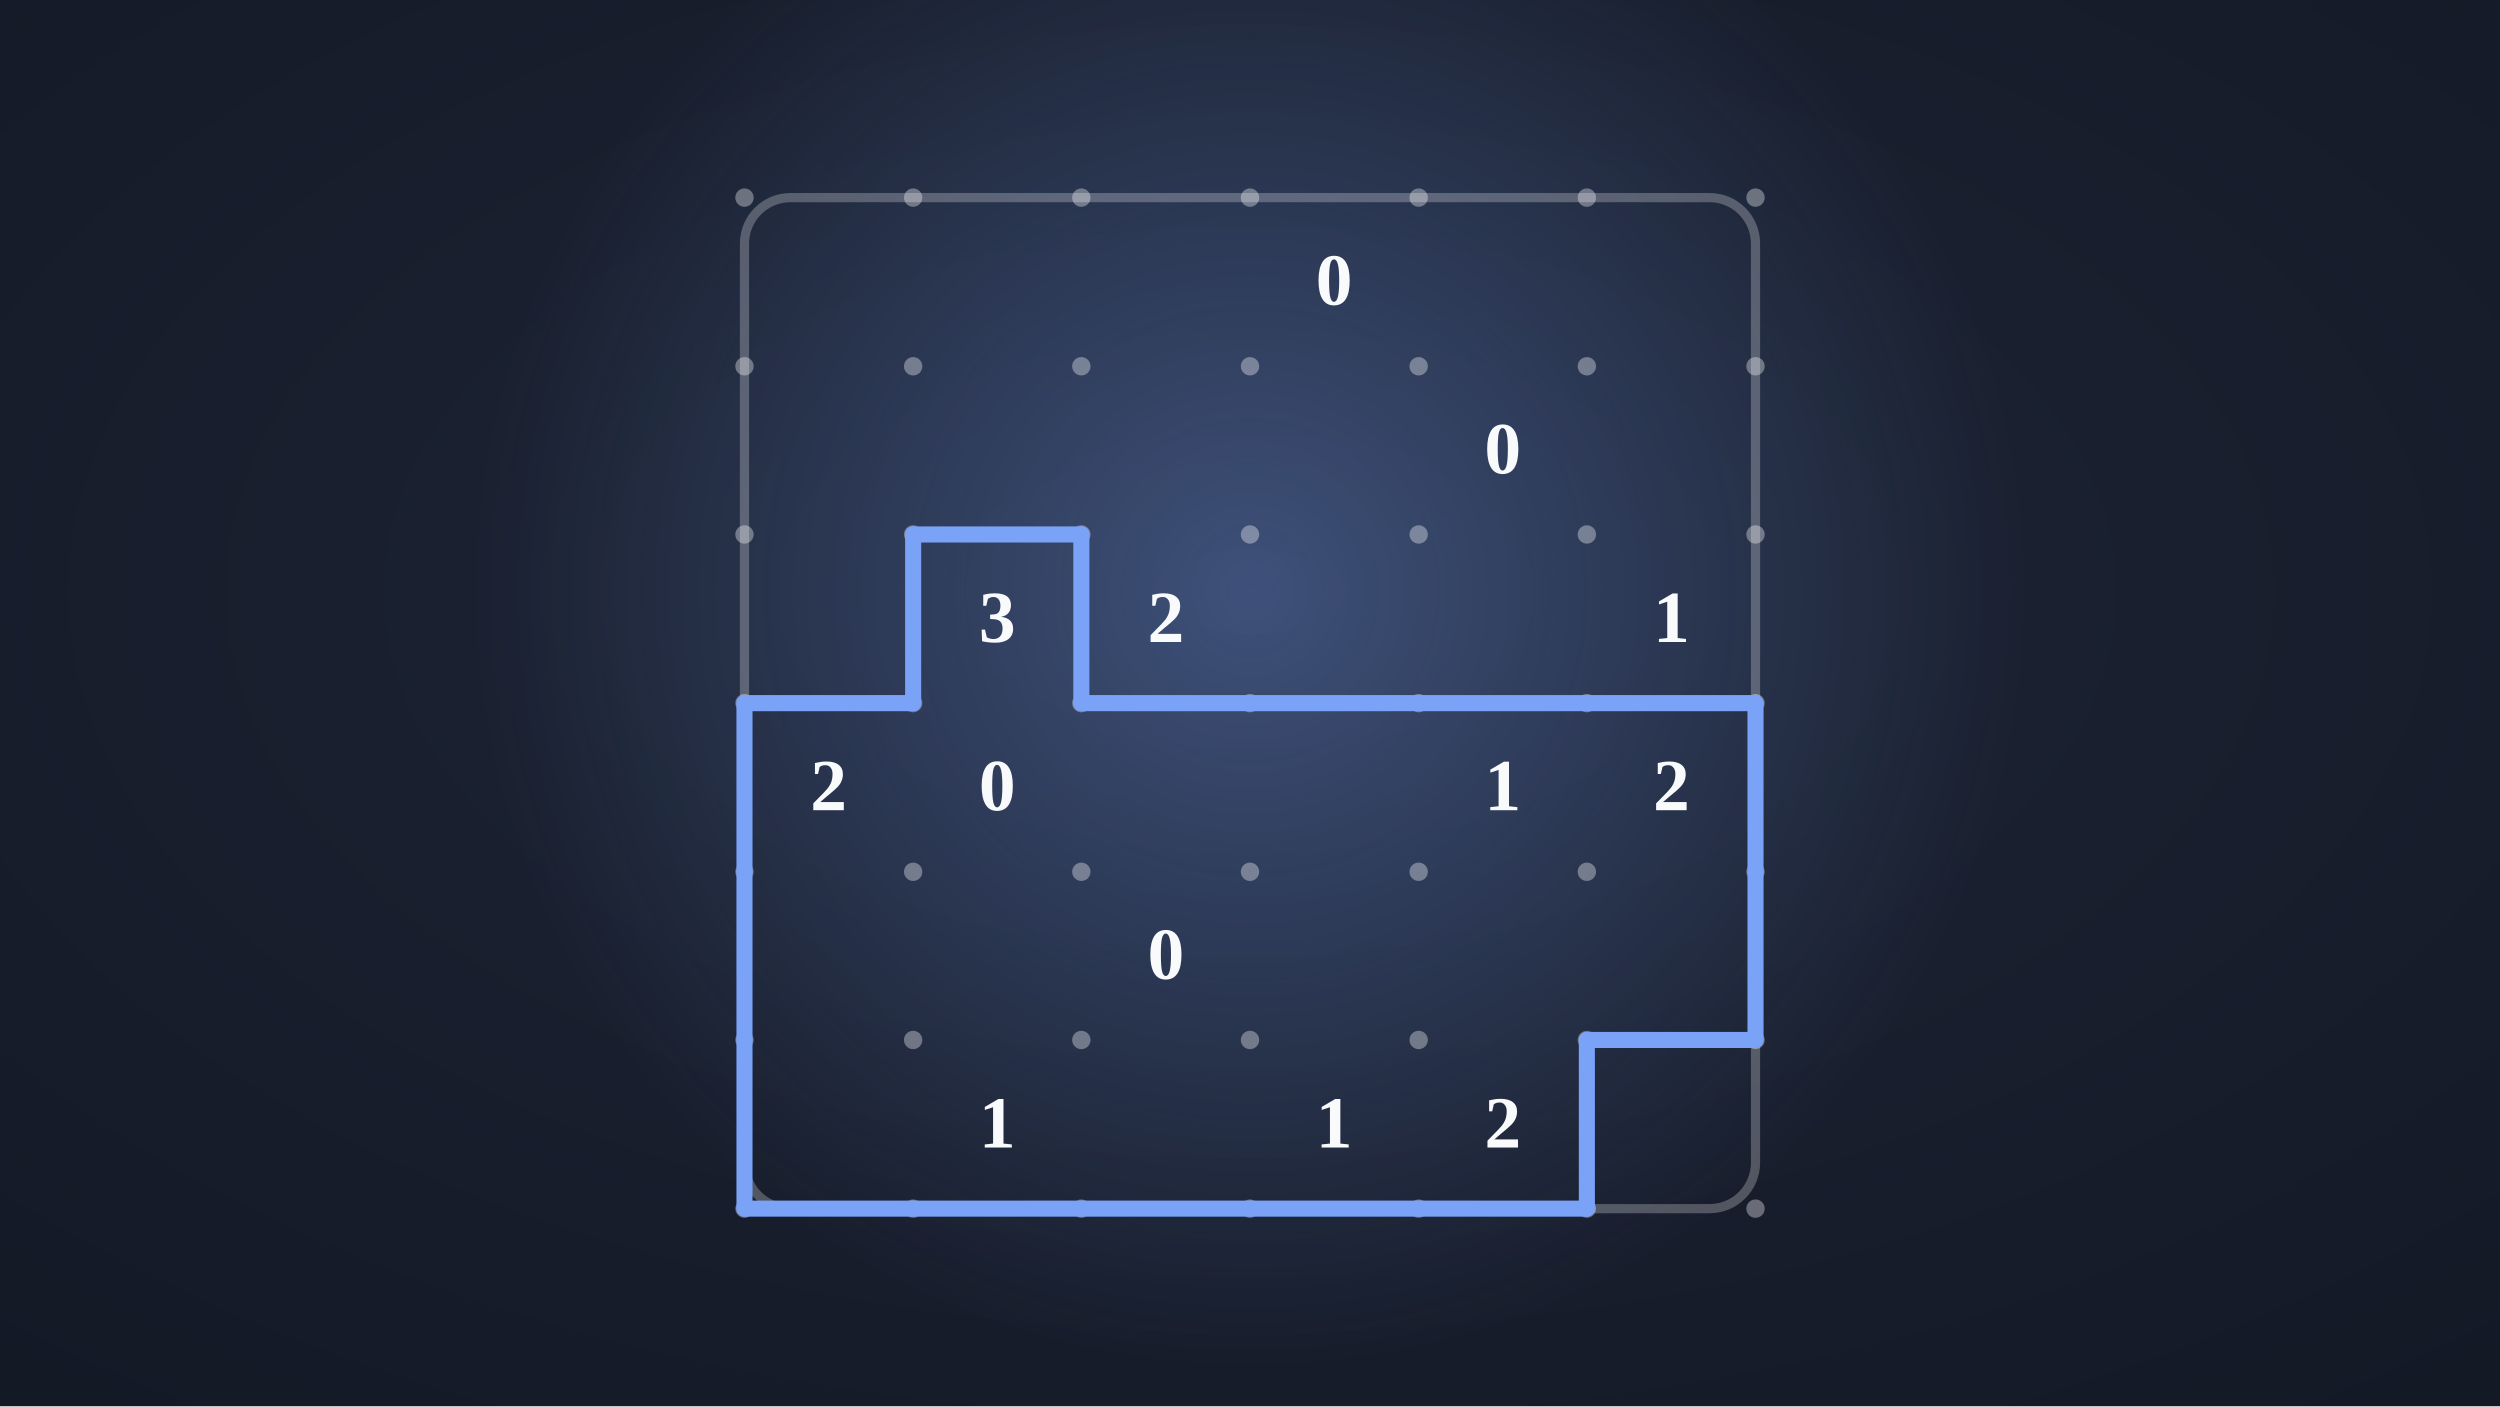
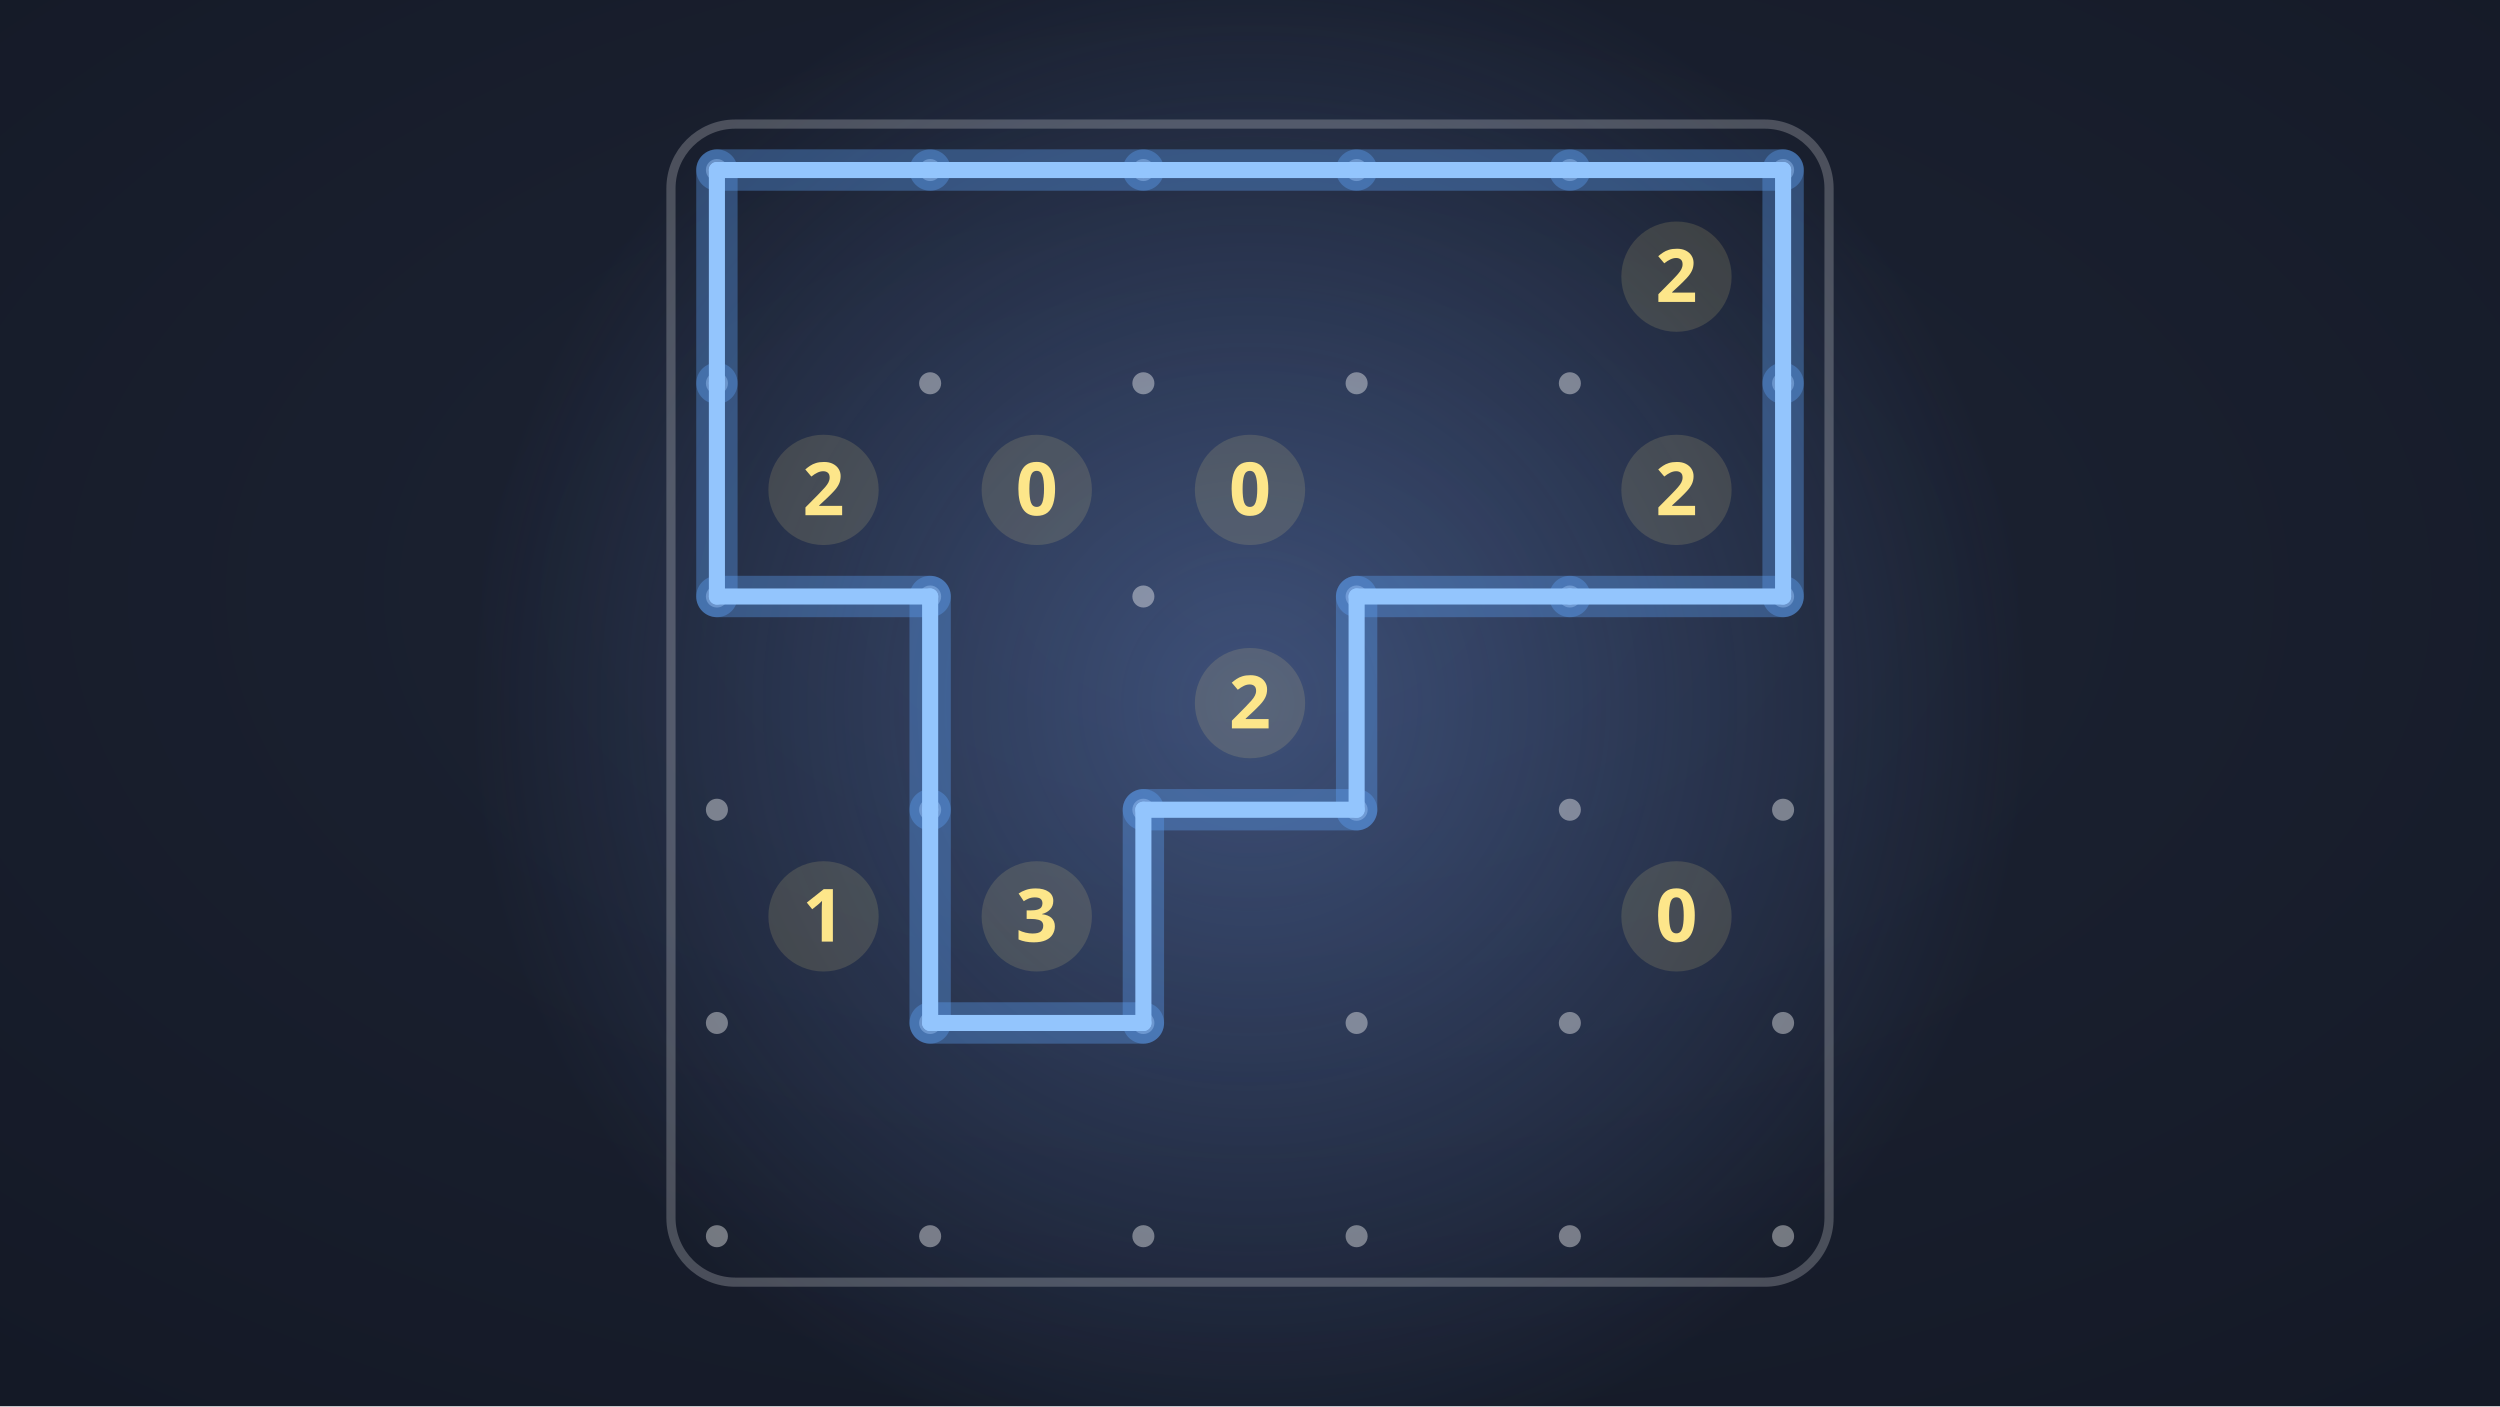
<svg xmlns="http://www.w3.org/2000/svg" width="544" height="306" viewBox="0 0 544 306">
  <defs>
    <radialGradient id="glow-slitherlink" cx="50%" cy="42%" r="75%">
      <stop offset="0%" stop-color="#1E2536" />
      <stop offset="100%" stop-color="#141926" />
    </radialGradient>
    <radialGradient id="orb-slitherlink" cx="50%" cy="50%" r="50%">
      <stop offset="0%" stop-color="#7AA2F7" stop-opacity="0.35" />
      <stop offset="100%" stop-color="#7AA2F7" stop-opacity="0" />
    </radialGradient>
  </defs>
  <rect width="544" height="306" fill="url(#glow-slitherlink)" />
-   <circle cx="272" cy="128.52" r="170" fill="url(#orb-slitherlink)" />
-   <rect x="162" y="43" width="220" height="220" rx="10" fill="none" stroke="rgba(255,255,255,0.25)" stroke-width="2" />
-   <circle cx="162.0" cy="43.0" r="2" fill="rgba(255,255,255,0.35)" />
-   <circle cx="198.7" cy="43.0" r="2" fill="rgba(255,255,255,0.35)" />
-   <circle cx="235.3" cy="43.0" r="2" fill="rgba(255,255,255,0.35)" />
-   <circle cx="272.0" cy="43.0" r="2" fill="rgba(255,255,255,0.35)" />
-   <circle cx="308.7" cy="43.0" r="2" fill="rgba(255,255,255,0.35)" />
-   <circle cx="345.3" cy="43.0" r="2" fill="rgba(255,255,255,0.35)" />
-   <circle cx="382.0" cy="43.0" r="2" fill="rgba(255,255,255,0.35)" />
-   <circle cx="162.0" cy="79.7" r="2" fill="rgba(255,255,255,0.35)" />
-   <circle cx="198.7" cy="79.7" r="2" fill="rgba(255,255,255,0.35)" />
-   <circle cx="235.3" cy="79.7" r="2" fill="rgba(255,255,255,0.35)" />
-   <circle cx="272.0" cy="79.7" r="2" fill="rgba(255,255,255,0.35)" />
-   <circle cx="308.7" cy="79.7" r="2" fill="rgba(255,255,255,0.35)" />
-   <circle cx="345.3" cy="79.7" r="2" fill="rgba(255,255,255,0.35)" />
-   <circle cx="382.0" cy="79.7" r="2" fill="rgba(255,255,255,0.35)" />
-   <circle cx="162.0" cy="116.3" r="2" fill="rgba(255,255,255,0.35)" />
-   <circle cx="198.7" cy="116.3" r="2" fill="rgba(255,255,255,0.35)" />
-   <circle cx="235.3" cy="116.3" r="2" fill="rgba(255,255,255,0.35)" />
-   <circle cx="272.0" cy="116.3" r="2" fill="rgba(255,255,255,0.35)" />
-   <circle cx="308.7" cy="116.3" r="2" fill="rgba(255,255,255,0.35)" />
-   <circle cx="345.3" cy="116.3" r="2" fill="rgba(255,255,255,0.35)" />
-   <circle cx="382.0" cy="116.3" r="2" fill="rgba(255,255,255,0.35)" />
-   <circle cx="162.0" cy="153.0" r="2" fill="rgba(255,255,255,0.35)" />
-   <circle cx="198.7" cy="153.0" r="2" fill="rgba(255,255,255,0.35)" />
-   <circle cx="235.3" cy="153.0" r="2" fill="rgba(255,255,255,0.35)" />
-   <circle cx="272.0" cy="153.0" r="2" fill="rgba(255,255,255,0.35)" />
-   <circle cx="308.7" cy="153.0" r="2" fill="rgba(255,255,255,0.35)" />
-   <circle cx="345.3" cy="153.0" r="2" fill="rgba(255,255,255,0.35)" />
-   <circle cx="382.0" cy="153.0" r="2" fill="rgba(255,255,255,0.35)" />
-   <circle cx="162.0" cy="189.7" r="2" fill="rgba(255,255,255,0.35)" />
-   <circle cx="198.7" cy="189.7" r="2" fill="rgba(255,255,255,0.35)" />
-   <circle cx="235.3" cy="189.7" r="2" fill="rgba(255,255,255,0.35)" />
-   <circle cx="272.0" cy="189.7" r="2" fill="rgba(255,255,255,0.35)" />
-   <circle cx="308.7" cy="189.7" r="2" fill="rgba(255,255,255,0.35)" />
-   <circle cx="345.3" cy="189.7" r="2" fill="rgba(255,255,255,0.35)" />
-   <circle cx="382.0" cy="189.7" r="2" fill="rgba(255,255,255,0.35)" />
-   <circle cx="162.0" cy="226.3" r="2" fill="rgba(255,255,255,0.35)" />
-   <circle cx="198.7" cy="226.3" r="2" fill="rgba(255,255,255,0.35)" />
-   <circle cx="235.3" cy="226.3" r="2" fill="rgba(255,255,255,0.35)" />
-   <circle cx="272.0" cy="226.3" r="2" fill="rgba(255,255,255,0.35)" />
-   <circle cx="308.7" cy="226.3" r="2" fill="rgba(255,255,255,0.35)" />
-   <circle cx="345.3" cy="226.3" r="2" fill="rgba(255,255,255,0.35)" />
-   <circle cx="382.0" cy="226.3" r="2" fill="rgba(255,255,255,0.35)" />
-   <circle cx="162.0" cy="263.0" r="2" fill="rgba(255,255,255,0.35)" />
-   <circle cx="198.7" cy="263.0" r="2" fill="rgba(255,255,255,0.35)" />
-   <circle cx="235.3" cy="263.0" r="2" fill="rgba(255,255,255,0.35)" />
-   <circle cx="272.0" cy="263.0" r="2" fill="rgba(255,255,255,0.35)" />
-   <circle cx="308.7" cy="263.0" r="2" fill="rgba(255,255,255,0.35)" />
-   <circle cx="345.3" cy="263.0" r="2" fill="rgba(255,255,255,0.35)" />
-   <circle cx="382.0" cy="263.0" r="2" fill="rgba(255,255,255,0.35)" />
-   <line x1="198.7" y1="116.3" x2="235.3" y2="116.3" stroke="#7AA2F7" stroke-width="3.5" stroke-linecap="round" />
-   <line x1="162.0" y1="153.0" x2="198.7" y2="153.0" stroke="#7AA2F7" stroke-width="3.5" stroke-linecap="round" />
-   <line x1="235.3" y1="153.0" x2="272.0" y2="153.0" stroke="#7AA2F7" stroke-width="3.5" stroke-linecap="round" />
-   <line x1="272.0" y1="153.0" x2="308.7" y2="153.0" stroke="#7AA2F7" stroke-width="3.5" stroke-linecap="round" />
-   <line x1="308.7" y1="153.0" x2="345.3" y2="153.0" stroke="#7AA2F7" stroke-width="3.5" stroke-linecap="round" />
-   <line x1="345.3" y1="153.0" x2="382.0" y2="153.0" stroke="#7AA2F7" stroke-width="3.5" stroke-linecap="round" />
-   <line x1="345.3" y1="226.3" x2="382.0" y2="226.3" stroke="#7AA2F7" stroke-width="3.5" stroke-linecap="round" />
-   <line x1="162.0" y1="263.0" x2="198.7" y2="263.0" stroke="#7AA2F7" stroke-width="3.5" stroke-linecap="round" />
-   <line x1="198.7" y1="263.0" x2="235.3" y2="263.0" stroke="#7AA2F7" stroke-width="3.5" stroke-linecap="round" />
-   <line x1="235.3" y1="263.0" x2="272.0" y2="263.0" stroke="#7AA2F7" stroke-width="3.5" stroke-linecap="round" />
-   <line x1="272.0" y1="263.0" x2="308.7" y2="263.0" stroke="#7AA2F7" stroke-width="3.5" stroke-linecap="round" />
-   <line x1="308.7" y1="263.0" x2="345.3" y2="263.0" stroke="#7AA2F7" stroke-width="3.5" stroke-linecap="round" />
-   <line x1="198.7" y1="116.3" x2="198.7" y2="153.0" stroke="#7AA2F7" stroke-width="3.5" stroke-linecap="round" />
-   <line x1="235.3" y1="116.3" x2="235.3" y2="153.0" stroke="#7AA2F7" stroke-width="3.5" stroke-linecap="round" />
-   <line x1="162.0" y1="153.0" x2="162.0" y2="189.7" stroke="#7AA2F7" stroke-width="3.5" stroke-linecap="round" />
-   <line x1="382.0" y1="153.0" x2="382.0" y2="189.7" stroke="#7AA2F7" stroke-width="3.5" stroke-linecap="round" />
-   <line x1="162.0" y1="189.7" x2="162.0" y2="226.3" stroke="#7AA2F7" stroke-width="3.5" stroke-linecap="round" />
-   <line x1="382.0" y1="189.7" x2="382.0" y2="226.3" stroke="#7AA2F7" stroke-width="3.5" stroke-linecap="round" />
-   <line x1="162.0" y1="226.3" x2="162.0" y2="263.0" stroke="#7AA2F7" stroke-width="3.5" stroke-linecap="round" />
-   <line x1="345.3" y1="226.3" x2="345.3" y2="263.0" stroke="#7AA2F7" stroke-width="3.5" stroke-linecap="round" />
-   <text x="290.3" y="66.3" text-anchor="middle" font-size="16" font-weight="700" fill="#F8FAFC">0</text>
-   <text x="327.0" y="103.0" text-anchor="middle" font-size="16" font-weight="700" fill="#F8FAFC">0</text>
-   <text x="217.0" y="139.7" text-anchor="middle" font-size="16" font-weight="700" fill="#F8FAFC">3</text>
-   <text x="253.7" y="139.7" text-anchor="middle" font-size="16" font-weight="700" fill="#F8FAFC">2</text>
-   <text x="363.7" y="139.7" text-anchor="middle" font-size="16" font-weight="700" fill="#F8FAFC">1</text>
-   <text x="180.3" y="176.3" text-anchor="middle" font-size="16" font-weight="700" fill="#F8FAFC">2</text>
-   <text x="217.0" y="176.3" text-anchor="middle" font-size="16" font-weight="700" fill="#F8FAFC">0</text>
-   <text x="327.0" y="176.3" text-anchor="middle" font-size="16" font-weight="700" fill="#F8FAFC">1</text>
-   <text x="363.7" y="176.3" text-anchor="middle" font-size="16" font-weight="700" fill="#F8FAFC">2</text>
-   <text x="253.7" y="213.0" text-anchor="middle" font-size="16" font-weight="700" fill="#F8FAFC">0</text>
-   <text x="217.0" y="249.7" text-anchor="middle" font-size="16" font-weight="700" fill="#F8FAFC">1</text>
-   <text x="290.3" y="249.7" text-anchor="middle" font-size="16" font-weight="700" fill="#F8FAFC">1</text>
-   <text x="327.0" y="249.7" text-anchor="middle" font-size="16" font-weight="700" fill="#F8FAFC">2</text>
+   <circle cx="272.0" cy="153.0" r="170" fill="url(#orb-slitherlink)" />
+   <rect x="146.0" y="27.0" width="252.0" height="252.0" rx="14" fill="none" stroke="rgba(255,255,255,0.22)" stroke-width="2" />
+   <circle cx="156.0" cy="37.0" r="2.4" fill="rgba(255,255,255,0.4)" />
+   <circle cx="202.4" cy="37.0" r="2.4" fill="rgba(255,255,255,0.4)" />
+   <circle cx="248.8" cy="37.0" r="2.4" fill="rgba(255,255,255,0.4)" />
+   <circle cx="295.2" cy="37.0" r="2.4" fill="rgba(255,255,255,0.4)" />
+   <circle cx="341.6" cy="37.0" r="2.4" fill="rgba(255,255,255,0.4)" />
+   <circle cx="388.0" cy="37.0" r="2.4" fill="rgba(255,255,255,0.4)" />
+   <circle cx="156.0" cy="83.4" r="2.4" fill="rgba(255,255,255,0.4)" />
+   <circle cx="202.4" cy="83.4" r="2.4" fill="rgba(255,255,255,0.4)" />
+   <circle cx="248.8" cy="83.4" r="2.4" fill="rgba(255,255,255,0.4)" />
+   <circle cx="295.2" cy="83.4" r="2.4" fill="rgba(255,255,255,0.4)" />
+   <circle cx="341.6" cy="83.4" r="2.4" fill="rgba(255,255,255,0.4)" />
+   <circle cx="388.0" cy="83.4" r="2.4" fill="rgba(255,255,255,0.4)" />
+   <circle cx="156.0" cy="129.8" r="2.4" fill="rgba(255,255,255,0.4)" />
+   <circle cx="202.4" cy="129.8" r="2.4" fill="rgba(255,255,255,0.4)" />
+   <circle cx="248.8" cy="129.8" r="2.4" fill="rgba(255,255,255,0.4)" />
+   <circle cx="295.2" cy="129.8" r="2.4" fill="rgba(255,255,255,0.4)" />
+   <circle cx="341.6" cy="129.8" r="2.4" fill="rgba(255,255,255,0.4)" />
+   <circle cx="388.0" cy="129.8" r="2.4" fill="rgba(255,255,255,0.4)" />
+   <circle cx="156.0" cy="176.2" r="2.4" fill="rgba(255,255,255,0.4)" />
+   <circle cx="202.4" cy="176.2" r="2.4" fill="rgba(255,255,255,0.4)" />
+   <circle cx="248.8" cy="176.2" r="2.4" fill="rgba(255,255,255,0.4)" />
+   <circle cx="295.2" cy="176.2" r="2.4" fill="rgba(255,255,255,0.4)" />
+   <circle cx="341.6" cy="176.2" r="2.4" fill="rgba(255,255,255,0.4)" />
+   <circle cx="388.0" cy="176.2" r="2.4" fill="rgba(255,255,255,0.4)" />
+   <circle cx="156.0" cy="222.6" r="2.4" fill="rgba(255,255,255,0.4)" />
+   <circle cx="202.4" cy="222.6" r="2.4" fill="rgba(255,255,255,0.4)" />
+   <circle cx="248.8" cy="222.6" r="2.4" fill="rgba(255,255,255,0.4)" />
+   <circle cx="295.2" cy="222.6" r="2.4" fill="rgba(255,255,255,0.4)" />
+   <circle cx="341.6" cy="222.6" r="2.4" fill="rgba(255,255,255,0.4)" />
+   <circle cx="388.0" cy="222.6" r="2.4" fill="rgba(255,255,255,0.4)" />
+   <circle cx="156.0" cy="269.0" r="2.4" fill="rgba(255,255,255,0.4)" />
+   <circle cx="202.4" cy="269.0" r="2.4" fill="rgba(255,255,255,0.4)" />
+   <circle cx="248.8" cy="269.0" r="2.4" fill="rgba(255,255,255,0.4)" />
+   <circle cx="295.2" cy="269.0" r="2.4" fill="rgba(255,255,255,0.4)" />
+   <circle cx="341.6" cy="269.0" r="2.4" fill="rgba(255,255,255,0.4)" />
+   <circle cx="388.0" cy="269.0" r="2.4" fill="rgba(255,255,255,0.4)" />
+   <circle cx="364.8" cy="60.2" r="12" fill="#FDE68A" fill-opacity="0.14" />
+   <text x="364.8" y="65.7" text-anchor="middle" font-family="Nunito, sans-serif" font-weight="800" font-size="16" fill="#FDE68A">2</text>
+   <circle cx="179.2" cy="106.6" r="12" fill="#FDE68A" fill-opacity="0.14" />
+   <text x="179.2" y="112.1" text-anchor="middle" font-family="Nunito, sans-serif" font-weight="800" font-size="16" fill="#FDE68A">2</text>
+   <circle cx="225.6" cy="106.6" r="12" fill="#FDE68A" fill-opacity="0.14" />
+   <text x="225.6" y="112.1" text-anchor="middle" font-family="Nunito, sans-serif" font-weight="800" font-size="16" fill="#FDE68A">0</text>
+   <circle cx="272.0" cy="106.6" r="12" fill="#FDE68A" fill-opacity="0.14" />
+   <text x="272.0" y="112.1" text-anchor="middle" font-family="Nunito, sans-serif" font-weight="800" font-size="16" fill="#FDE68A">0</text>
+   <circle cx="364.8" cy="106.6" r="12" fill="#FDE68A" fill-opacity="0.14" />
+   <text x="364.8" y="112.1" text-anchor="middle" font-family="Nunito, sans-serif" font-weight="800" font-size="16" fill="#FDE68A">2</text>
+   <circle cx="272.0" cy="153.0" r="12" fill="#FDE68A" fill-opacity="0.14" />
+   <text x="272.0" y="158.5" text-anchor="middle" font-family="Nunito, sans-serif" font-weight="800" font-size="16" fill="#FDE68A">2</text>
+   <circle cx="179.2" cy="199.4" r="12" fill="#FDE68A" fill-opacity="0.14" />
+   <text x="179.2" y="204.9" text-anchor="middle" font-family="Nunito, sans-serif" font-weight="800" font-size="16" fill="#FDE68A">1</text>
+   <circle cx="225.6" cy="199.4" r="12" fill="#FDE68A" fill-opacity="0.14" />
+   <text x="225.6" y="204.9" text-anchor="middle" font-family="Nunito, sans-serif" font-weight="800" font-size="16" fill="#FDE68A">3</text>
+   <circle cx="364.8" cy="199.4" r="12" fill="#FDE68A" fill-opacity="0.14" />
+   <text x="364.8" y="204.9" text-anchor="middle" font-family="Nunito, sans-serif" font-weight="800" font-size="16" fill="#FDE68A">0</text>
+   <line x1="156.0" y1="37.0" x2="202.4" y2="37.0" stroke="#60A5FA" stroke-opacity="0.35" stroke-width="9" stroke-linecap="round" />
+   <line x1="202.4" y1="37.0" x2="248.8" y2="37.0" stroke="#60A5FA" stroke-opacity="0.35" stroke-width="9" stroke-linecap="round" />
+   <line x1="248.8" y1="37.0" x2="295.2" y2="37.0" stroke="#60A5FA" stroke-opacity="0.35" stroke-width="9" stroke-linecap="round" />
+   <line x1="295.2" y1="37.0" x2="341.6" y2="37.0" stroke="#60A5FA" stroke-opacity="0.35" stroke-width="9" stroke-linecap="round" />
+   <line x1="341.6" y1="37.0" x2="388.0" y2="37.0" stroke="#60A5FA" stroke-opacity="0.35" stroke-width="9" stroke-linecap="round" />
+   <line x1="156.0" y1="129.8" x2="202.4" y2="129.8" stroke="#60A5FA" stroke-opacity="0.35" stroke-width="9" stroke-linecap="round" />
+   <line x1="295.2" y1="129.8" x2="341.6" y2="129.8" stroke="#60A5FA" stroke-opacity="0.35" stroke-width="9" stroke-linecap="round" />
+   <line x1="341.6" y1="129.8" x2="388.0" y2="129.8" stroke="#60A5FA" stroke-opacity="0.35" stroke-width="9" stroke-linecap="round" />
+   <line x1="248.8" y1="176.2" x2="295.2" y2="176.2" stroke="#60A5FA" stroke-opacity="0.35" stroke-width="9" stroke-linecap="round" />
+   <line x1="202.4" y1="222.6" x2="248.8" y2="222.6" stroke="#60A5FA" stroke-opacity="0.35" stroke-width="9" stroke-linecap="round" />
+   <line x1="156.0" y1="37.0" x2="156.0" y2="83.4" stroke="#60A5FA" stroke-opacity="0.35" stroke-width="9" stroke-linecap="round" />
+   <line x1="388.0" y1="37.0" x2="388.0" y2="83.4" stroke="#60A5FA" stroke-opacity="0.35" stroke-width="9" stroke-linecap="round" />
+   <line x1="156.0" y1="83.4" x2="156.0" y2="129.8" stroke="#60A5FA" stroke-opacity="0.35" stroke-width="9" stroke-linecap="round" />
+   <line x1="388.0" y1="83.4" x2="388.0" y2="129.8" stroke="#60A5FA" stroke-opacity="0.35" stroke-width="9" stroke-linecap="round" />
+   <line x1="202.4" y1="129.8" x2="202.4" y2="176.2" stroke="#60A5FA" stroke-opacity="0.35" stroke-width="9" stroke-linecap="round" />
+   <line x1="295.2" y1="129.8" x2="295.2" y2="176.2" stroke="#60A5FA" stroke-opacity="0.35" stroke-width="9" stroke-linecap="round" />
+   <line x1="202.4" y1="176.2" x2="202.4" y2="222.6" stroke="#60A5FA" stroke-opacity="0.35" stroke-width="9" stroke-linecap="round" />
+   <line x1="248.8" y1="176.2" x2="248.8" y2="222.6" stroke="#60A5FA" stroke-opacity="0.35" stroke-width="9" stroke-linecap="round" />
+   <line x1="156.0" y1="37.0" x2="202.4" y2="37.0" stroke="#93C5FD" stroke-width="3.5" stroke-linecap="round" />
+   <line x1="202.4" y1="37.0" x2="248.8" y2="37.0" stroke="#93C5FD" stroke-width="3.5" stroke-linecap="round" />
+   <line x1="248.8" y1="37.0" x2="295.2" y2="37.0" stroke="#93C5FD" stroke-width="3.5" stroke-linecap="round" />
+   <line x1="295.2" y1="37.0" x2="341.6" y2="37.0" stroke="#93C5FD" stroke-width="3.5" stroke-linecap="round" />
+   <line x1="341.6" y1="37.0" x2="388.0" y2="37.0" stroke="#93C5FD" stroke-width="3.5" stroke-linecap="round" />
+   <line x1="156.0" y1="129.8" x2="202.4" y2="129.8" stroke="#93C5FD" stroke-width="3.5" stroke-linecap="round" />
+   <line x1="295.2" y1="129.8" x2="341.6" y2="129.8" stroke="#93C5FD" stroke-width="3.5" stroke-linecap="round" />
+   <line x1="341.6" y1="129.8" x2="388.0" y2="129.8" stroke="#93C5FD" stroke-width="3.5" stroke-linecap="round" />
+   <line x1="248.8" y1="176.2" x2="295.2" y2="176.2" stroke="#93C5FD" stroke-width="3.5" stroke-linecap="round" />
+   <line x1="202.4" y1="222.6" x2="248.8" y2="222.6" stroke="#93C5FD" stroke-width="3.5" stroke-linecap="round" />
+   <line x1="156.0" y1="37.0" x2="156.0" y2="83.4" stroke="#93C5FD" stroke-width="3.5" stroke-linecap="round" />
+   <line x1="388.0" y1="37.0" x2="388.0" y2="83.4" stroke="#93C5FD" stroke-width="3.5" stroke-linecap="round" />
+   <line x1="156.0" y1="83.4" x2="156.0" y2="129.8" stroke="#93C5FD" stroke-width="3.5" stroke-linecap="round" />
+   <line x1="388.0" y1="83.4" x2="388.0" y2="129.8" stroke="#93C5FD" stroke-width="3.5" stroke-linecap="round" />
+   <line x1="202.4" y1="129.8" x2="202.4" y2="176.2" stroke="#93C5FD" stroke-width="3.5" stroke-linecap="round" />
+   <line x1="295.2" y1="129.8" x2="295.2" y2="176.2" stroke="#93C5FD" stroke-width="3.5" stroke-linecap="round" />
+   <line x1="202.4" y1="176.2" x2="202.4" y2="222.6" stroke="#93C5FD" stroke-width="3.5" stroke-linecap="round" />
+   <line x1="248.8" y1="176.2" x2="248.8" y2="222.6" stroke="#93C5FD" stroke-width="3.5" stroke-linecap="round" />
</svg>
